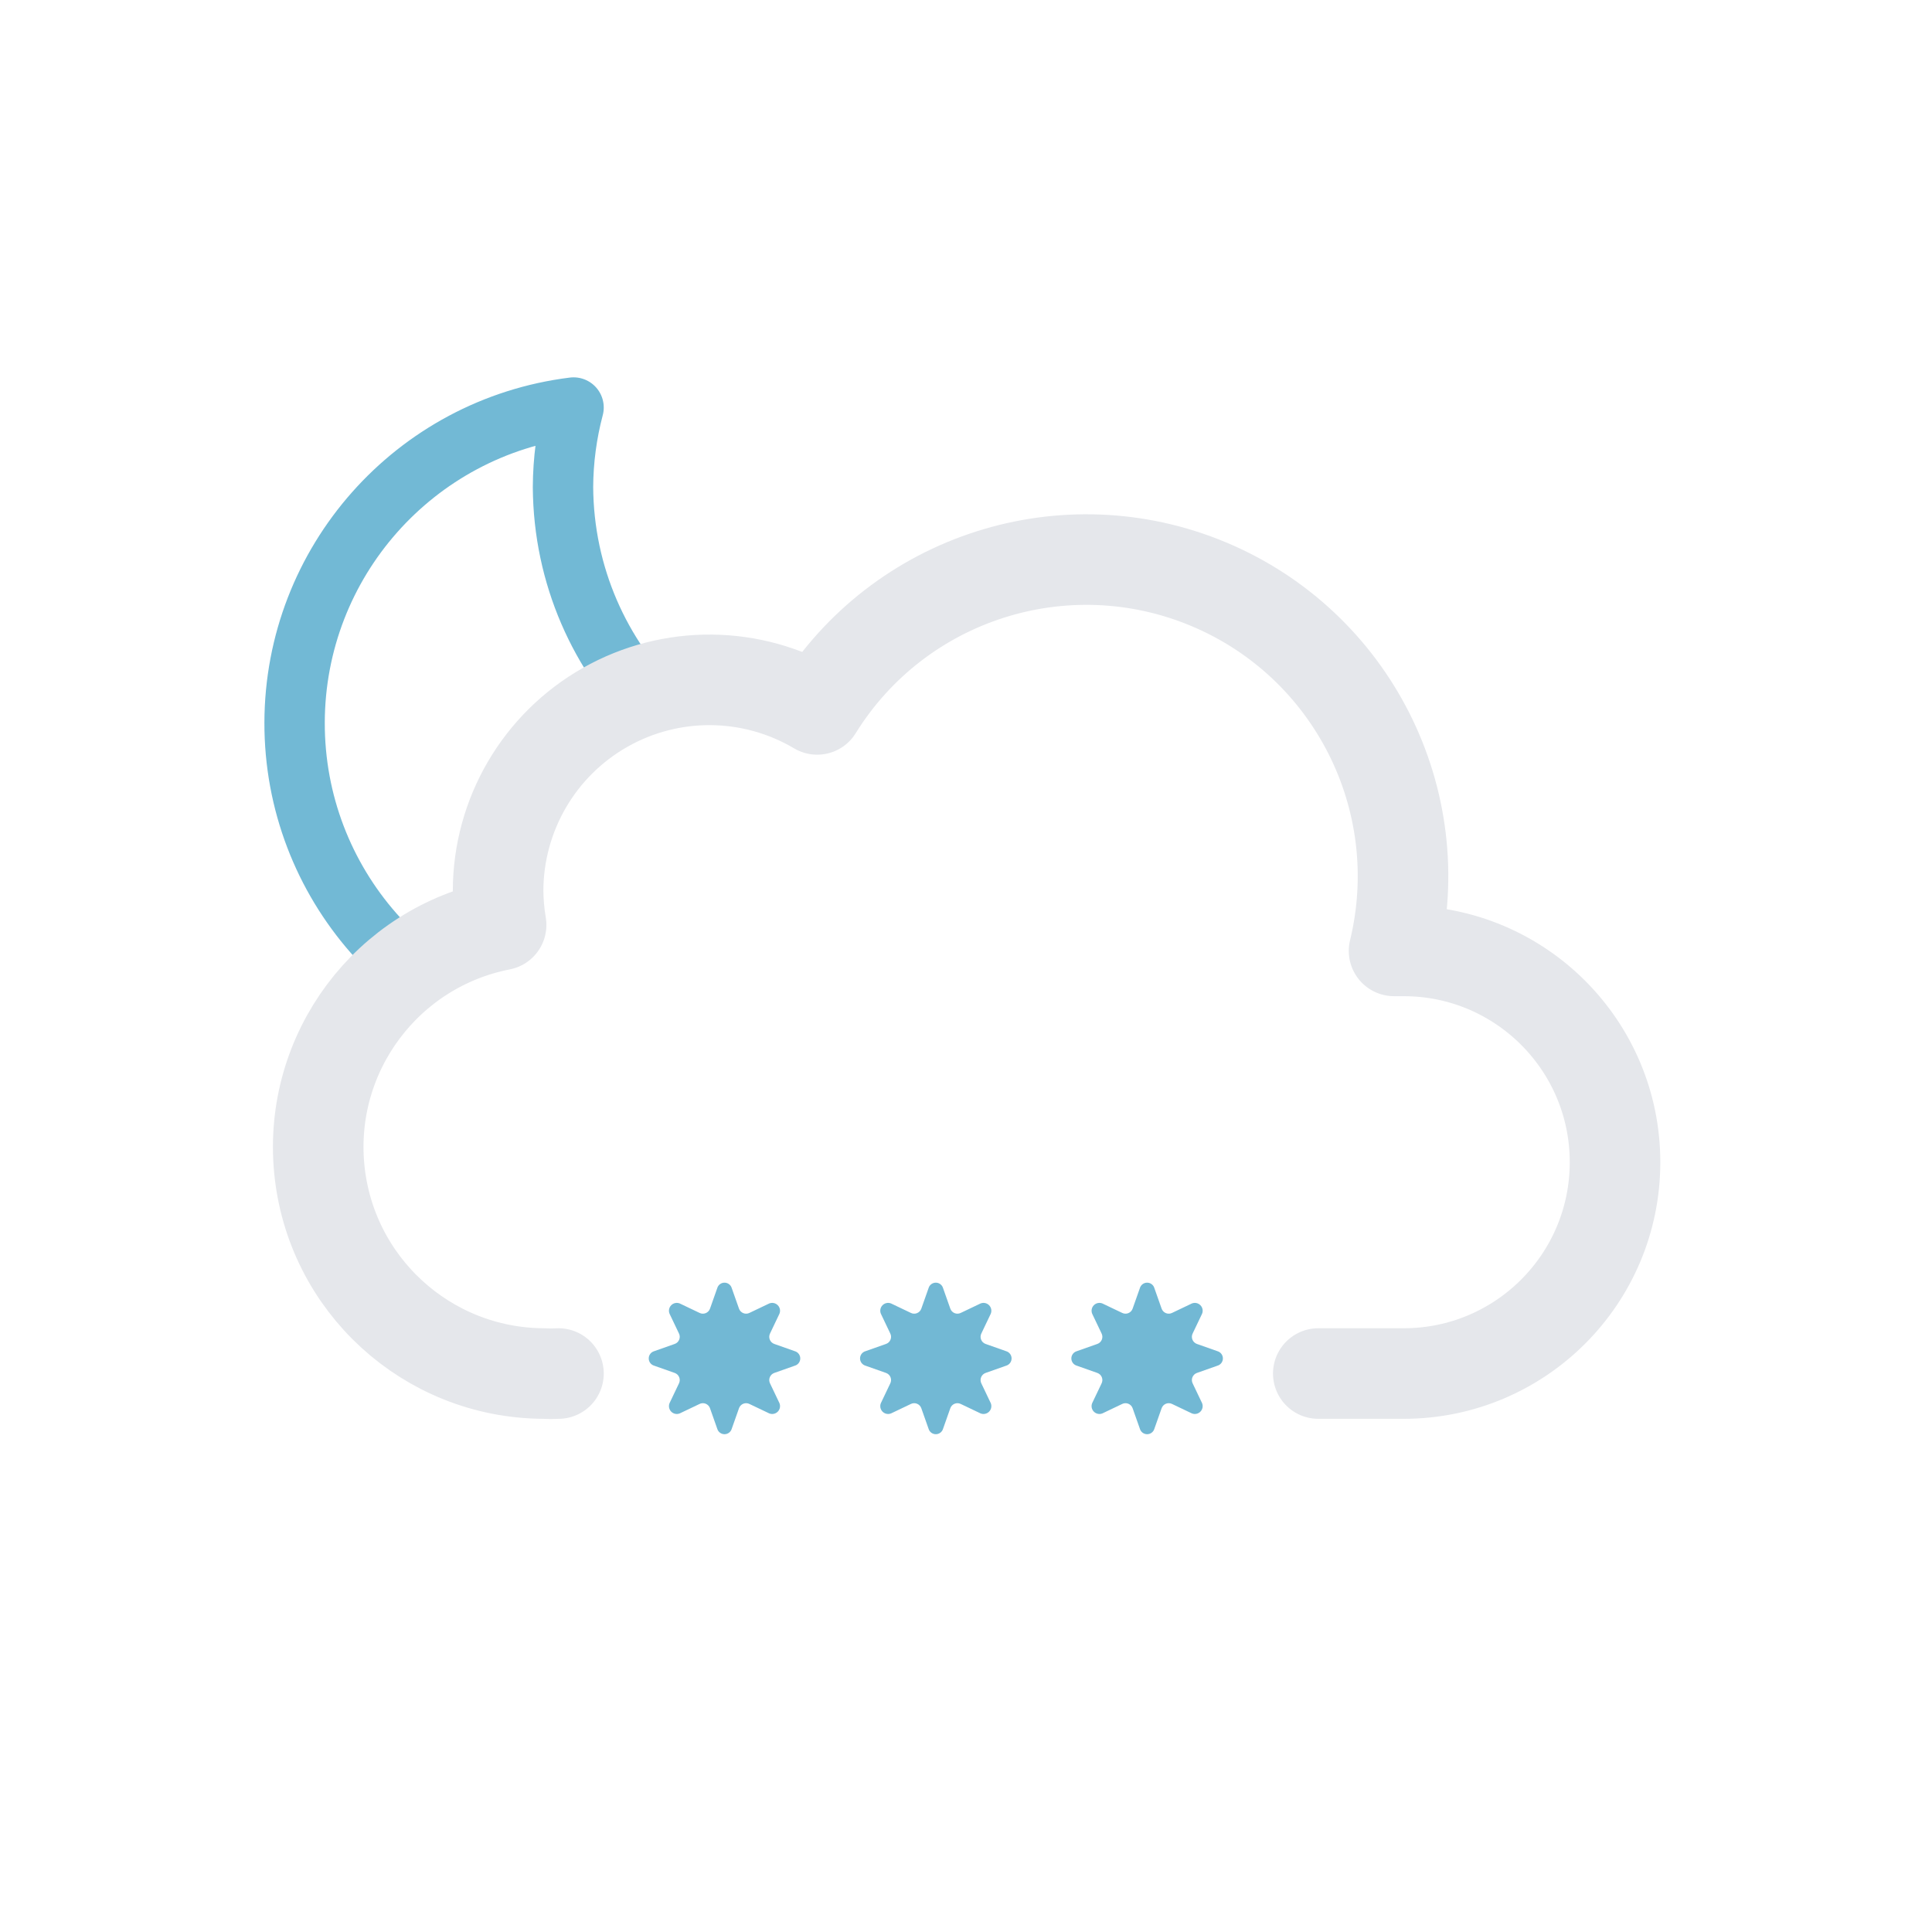
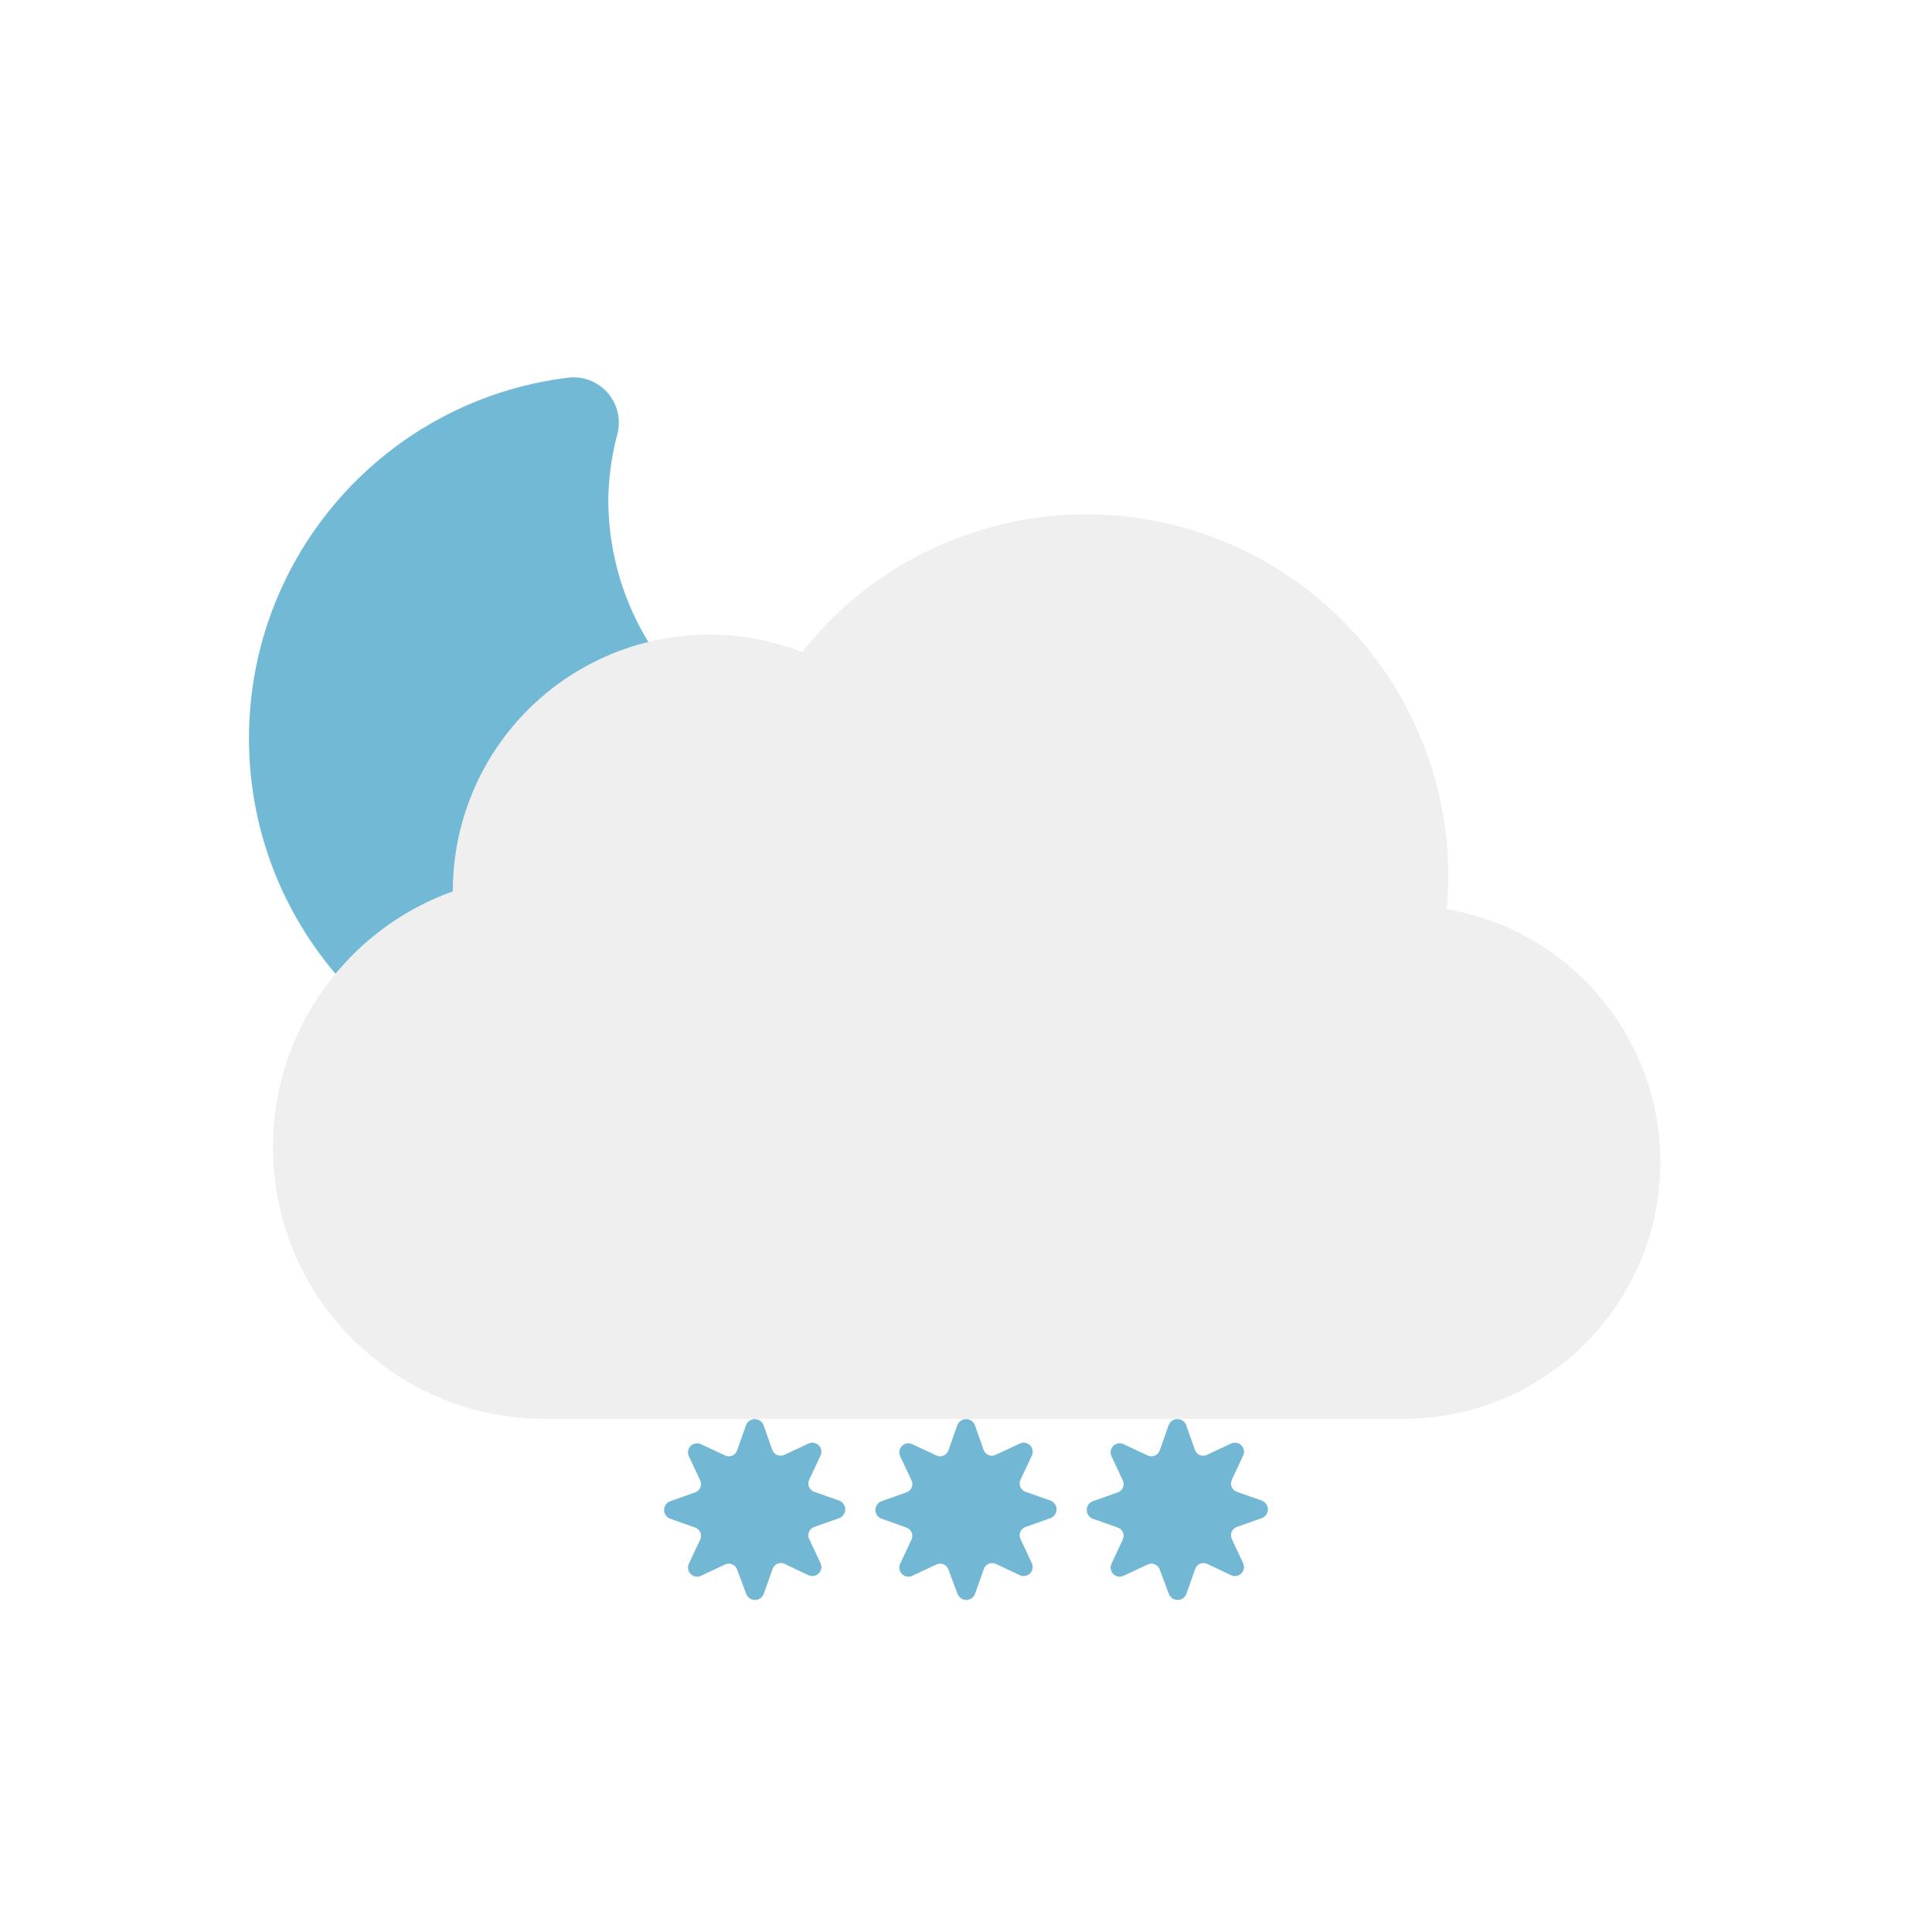
<svg xmlns="http://www.w3.org/2000/svg" viewBox="0 0 64 64">
  <defs>
    <clipPath id="a">
-       <path fill="none" d="M12 35l-5.28-4.21-2-6 1-7 4-5 5-3h6l5 1 3 3L33 20l-6 4h-6l-3 3v4l-4 2-2 2z" />
+       <path fill="none" d="M10.55 34.21l-3.83-3.42-2-6 1-7 4-5 5-3h6l5 1 3 3 2.56 4.36-4.56 4.64h-5l-5 5v3l-6.17 3.42z" />
+     </clipPath>
+     <clipPath id="b">
+       <path fill="none" d="M21.17 46.81L18 64h24l2.75-17.19H21.17z" />
    </clipPath>
  </defs>
  <g clip-path="url(#a)">
    <g>
-       <path fill="none" stroke="#72b9d5" stroke-linecap="round" stroke-linejoin="round" stroke-width="2" d="M29.33 26.68a10.61 10.61 0 01-10.68-10.54A10.5 10.5 0 0119 13.5a10.54 10.54 0 1011.5 13.11 11.48 11.48 0 01-1.17.07z" />
+       <path fill="#72b9d5" stroke="#72b9d5" stroke-linecap="round" stroke-linejoin="round" stroke-width="3" d="M29.33 27.13A10.6 10.6 0 0118.65 16.6 10.44 10.44 0 0119 14a10.54 10.54 0 1011.5 13.07 11.46 11.46 0 01-1.17.06z" />
      <animateTransform attributeName="transform" dur="10s" repeatCount="indefinite" type="rotate" values="-10 19.22 24.293;10 19.22 24.293;-10 19.22 24.293" />
    </g>
  </g>
-   <path fill="none" stroke="#e5e7eb" stroke-linecap="round" stroke-linejoin="round" stroke-width="3" d="M43.67 45.5h2.83a7 7 0 000-14h-.32a10.49 10.49 0 00-19.11-8 7 7 0 00-10.57 6 7.21 7.21 0 00.1 1.14A7.5 7.5 0 0018 45.5a4.19 4.19 0 00.5 0v0" />
-   <g>
+   <path fill="#efefef" stroke="#efefef" stroke-miterlimit="10" stroke-width="3" d="M46.5 31.5h-.32a10.49 10.49 0 00-19.11-8 7 7 0 00-10.57 6 7.21 7.21 0 00.1 1.14A7.5 7.5 0 0018 45.5a4.19 4.19 0 00.5 0v0h28a7 7 0 000-14z" />
+   <g clip-path="url(#b)">
    <g>
      <g>
-         <path fill="#72b8d4" d="M24.24 42.67l.24.68a.25.25 0 00.35.14l.65-.31a.26.26 0 01.34.34l-.31.65a.25.25 0 00.14.35l.68.24a.25.25 0 010 .48l-.68.24a.25.25 0 00-.14.35l.31.65a.26.26 0 01-.34.34l-.65-.31a.25.25 0 00-.35.14l-.24.68a.25.25 0 01-.48 0l-.24-.68a.25.25 0 00-.35-.14l-.65.31a.26.26 0 01-.34-.34l.31-.65a.25.25 0 00-.14-.35l-.68-.24a.25.25 0 010-.48l.68-.24a.25.25 0 00.14-.35l-.31-.65a.26.26 0 01.34-.34l.65.31a.25.25 0 00.35-.14l.24-.68a.25.25 0 01.48 0z" />
-         <animateTransform attributeName="transform" dur="9s" repeatCount="indefinite" type="rotate" values="0 24 45; 360 24 45" />
+         <g>
+           <path fill="#72b8d4" d="M32.29 47.2l.29.82a.29.29 0 00.41.17l.79-.37a.3.3 0 01.4.4l-.37.79a.29.29 0 00.17.41l.82.29a.31.31 0 010 .58l-.82.29a.29.29 0 00-.17.41l.37.79a.3.3 0 01-.4.4l-.78-.37a.29.29 0 00-.41.17l-.29.82a.31.31 0 01-.58 0l-.3-.8a.29.29 0 00-.41-.17l-.79.37a.3.3 0 01-.4-.4l.37-.79a.29.29 0 00-.17-.41l-.82-.29a.31.31 0 010-.58l.82-.29a.29.29 0 00.17-.41l-.37-.79a.3.3 0 01.4-.4l.79.37a.29.29 0 00.41-.17l.29-.82a.31.31 0 01.58-.02z" />
+           <animateTransform attributeName="transform" dur="9s" repeatCount="indefinite" type="rotate" values="0 32 50; 180 32 50; 360 32 50" />
+         </g>
+         <animateTransform attributeName="transform" dur="3s" repeatCount="indefinite" type="translate" values="-3 0; 3 0" />
      </g>
-       <animateTransform attributeName="transform" dur="4s" repeatCount="indefinite" type="translate" values="-3 0; 3 0" />
+       <animateTransform attributeName="transform" dur="3s" repeatCount="indefinite" type="translate" values="2 -6; -2 12" />
+       <animate attributeName="opacity" dur="3s" repeatCount="indefinite" values="1;1;1;0" />
    </g>
-     <animateTransform attributeName="transform" dur="4s" repeatCount="indefinite" type="translate" values="2 -6; -2 12" />
-     <animate attributeName="opacity" dur="4s" repeatCount="indefinite" values="0;1;1;1;0" />
-   </g>
-   <g>
    <g>
      <g>
-         <path fill="#72b8d4" d="M31.24 42.67l.24.68a.25.25 0 00.35.14l.65-.31a.26.26 0 01.34.34l-.31.65a.25.25 0 00.14.35l.68.24a.25.25 0 010 .48l-.68.24a.25.25 0 00-.14.35l.31.65a.26.26 0 01-.34.34l-.65-.31a.25.25 0 00-.35.14l-.24.68a.25.25 0 01-.48 0l-.24-.68a.25.25 0 00-.35-.14l-.65.31a.26.26 0 01-.34-.34l.31-.65a.25.25 0 00-.14-.35l-.68-.24a.25.25 0 010-.48l.68-.24a.25.25 0 00.14-.35l-.31-.65a.26.26 0 01.34-.34l.65.31a.25.25 0 00.35-.14l.24-.68a.25.25 0 01.48 0z" />
-         <animateTransform attributeName="transform" dur="9s" repeatCount="indefinite" type="rotate" values="0 31 45; 360 31 45" />
+         <g>
+           <path fill="#72b8d4" d="M39.29 47.2l.29.82a.29.29 0 00.41.17l.79-.37a.3.3 0 01.4.4l-.37.79a.29.29 0 00.17.41l.82.29a.31.31 0 010 .58l-.82.29a.29.29 0 00-.17.41l.37.79a.3.3 0 01-.4.4l-.78-.37a.29.29 0 00-.41.17l-.29.82a.31.31 0 01-.58 0l-.3-.8a.29.29 0 00-.41-.17l-.79.37a.3.3 0 01-.4-.4l.37-.79a.29.29 0 00-.17-.41l-.82-.29a.31.31 0 010-.58l.82-.29a.29.29 0 00.17-.41l-.37-.79a.3.3 0 01.4-.4l.79.37a.29.29 0 00.41-.17l.29-.82a.31.31 0 01.58-.02z" />
+           <animateTransform attributeName="transform" dur="6s" repeatCount="indefinite" type="rotate" values="0 39 50; 180 39 50; 360 39 50" />
+         </g>
+         <animateTransform attributeName="transform" begin="-1s" dur="3s" repeatCount="indefinite" type="translate" values="0 0; 3 0" />
      </g>
-       <animateTransform attributeName="transform" begin="-2s" dur="4s" repeatCount="indefinite" type="translate" values="-3 0; 3 0" />
+       <animateTransform attributeName="transform" begin="-1s" dur="3s" repeatCount="indefinite" type="translate" values="2 -6; -2 12" />
+       <animate attributeName="opacity" begin="-1s" dur="3s" repeatCount="indefinite" values="1;1;1;0" />
    </g>
-     <animateTransform attributeName="transform" begin="-2s" dur="4s" repeatCount="indefinite" type="translate" values="2 -6; -2 12" />
-     <animate attributeName="opacity" begin="-2s" dur="4s" repeatCount="indefinite" values="0;1;1;1;0" />
-   </g>
-   <g>
    <g>
      <g>
-         <path fill="#72b8d4" d="M38.24 42.67l.24.68a.25.25 0 00.35.14l.65-.31a.26.26 0 01.34.34l-.31.65a.25.25 0 00.14.35l.68.24a.25.25 0 010 .48l-.68.24a.25.25 0 00-.14.35l.31.65a.26.26 0 01-.34.34l-.65-.31a.25.25 0 00-.35.14l-.24.68a.25.25 0 01-.48 0l-.24-.68a.25.25 0 00-.35-.14l-.65.31a.26.26 0 01-.34-.34l.31-.65a.25.25 0 00-.14-.35l-.68-.24a.25.25 0 010-.48l.68-.24a.25.25 0 00.14-.35l-.31-.65a.26.26 0 01.34-.34l.65.31a.25.25 0 00.35-.14l.24-.68a.25.25 0 01.48 0z" />
-         <animateTransform attributeName="transform" dur="9s" repeatCount="indefinite" type="rotate" values="0 38 45; 360 38 45" />
+         <g>
+           <path fill="#72b8d4" d="M25.29 47.2l.29.82a.29.29 0 00.41.17l.79-.37a.3.3 0 01.4.4l-.37.79a.29.29 0 00.17.41l.82.29a.31.31 0 010 .58l-.82.29a.29.29 0 00-.17.41l.37.79a.3.3 0 01-.4.4l-.78-.37a.29.29 0 00-.41.17l-.29.82a.31.31 0 01-.58 0l-.3-.8a.29.29 0 00-.41-.17l-.79.37a.3.3 0 01-.4-.4l.37-.79a.29.29 0 00-.17-.41l-.82-.29a.31.31 0 010-.58l.82-.29a.29.29 0 00.17-.41l-.37-.79a.3.3 0 01.4-.4l.79.37a.29.29 0 00.41-.17l.29-.82a.31.31 0 01.58-.02z" />
+           <animateTransform attributeName="transform" dur="6s" repeatCount="indefinite" type="rotate" values="0 25 50; 180 25 50; 360 25 50" />
+         </g>
+         <animateTransform attributeName="transform" begin="-1.5s" dur="3s" repeatCount="indefinite" type="translate" values="-3 0; 2 0" />
      </g>
-       <animateTransform attributeName="transform" begin="-1s" dur="4s" repeatCount="indefinite" type="translate" values="-3 0; 3 0" />
+       <animateTransform attributeName="transform" begin="-1.5s" dur="3s" repeatCount="indefinite" type="translate" values="2 -6; -2 12" />
+       <animate attributeName="opacity" begin="-1.5s" dur="3s" repeatCount="indefinite" values="1;1;1;0" />
    </g>
-     <animateTransform attributeName="transform" begin="-1s" dur="4s" repeatCount="indefinite" type="translate" values="2 -6; -2 12" />
-     <animate attributeName="opacity" begin="-1s" dur="4s" repeatCount="indefinite" values="0;1;1;1;0" />
  </g>
</svg>
